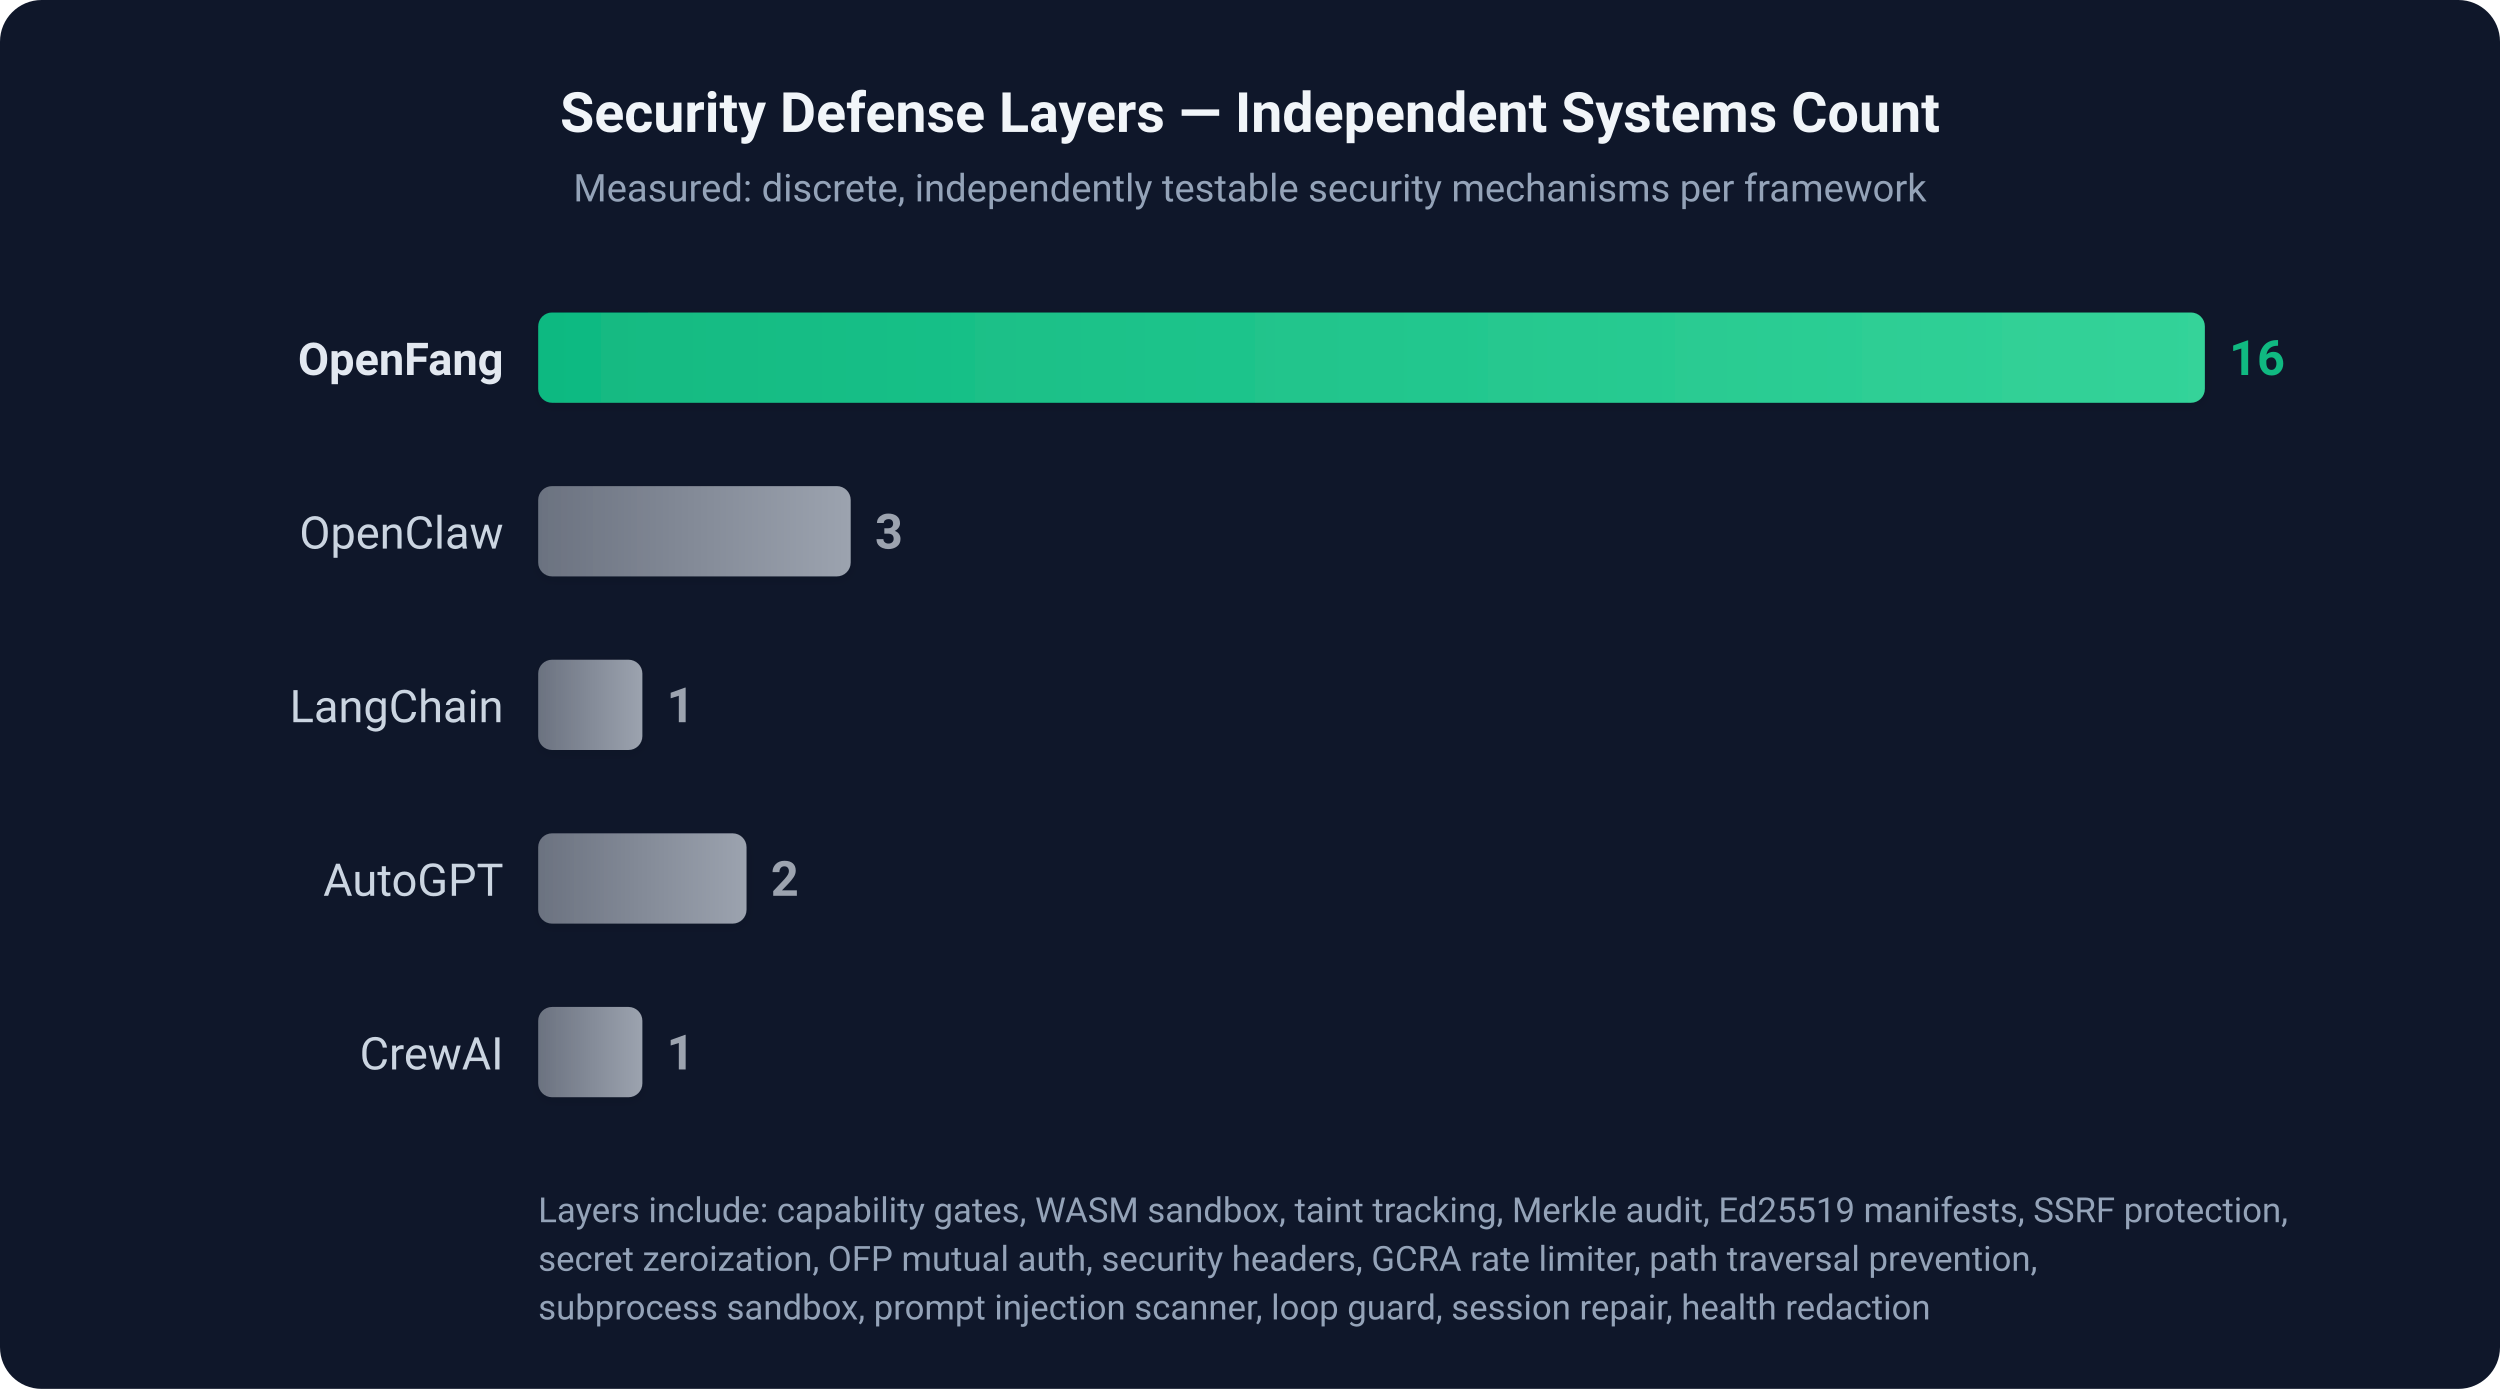
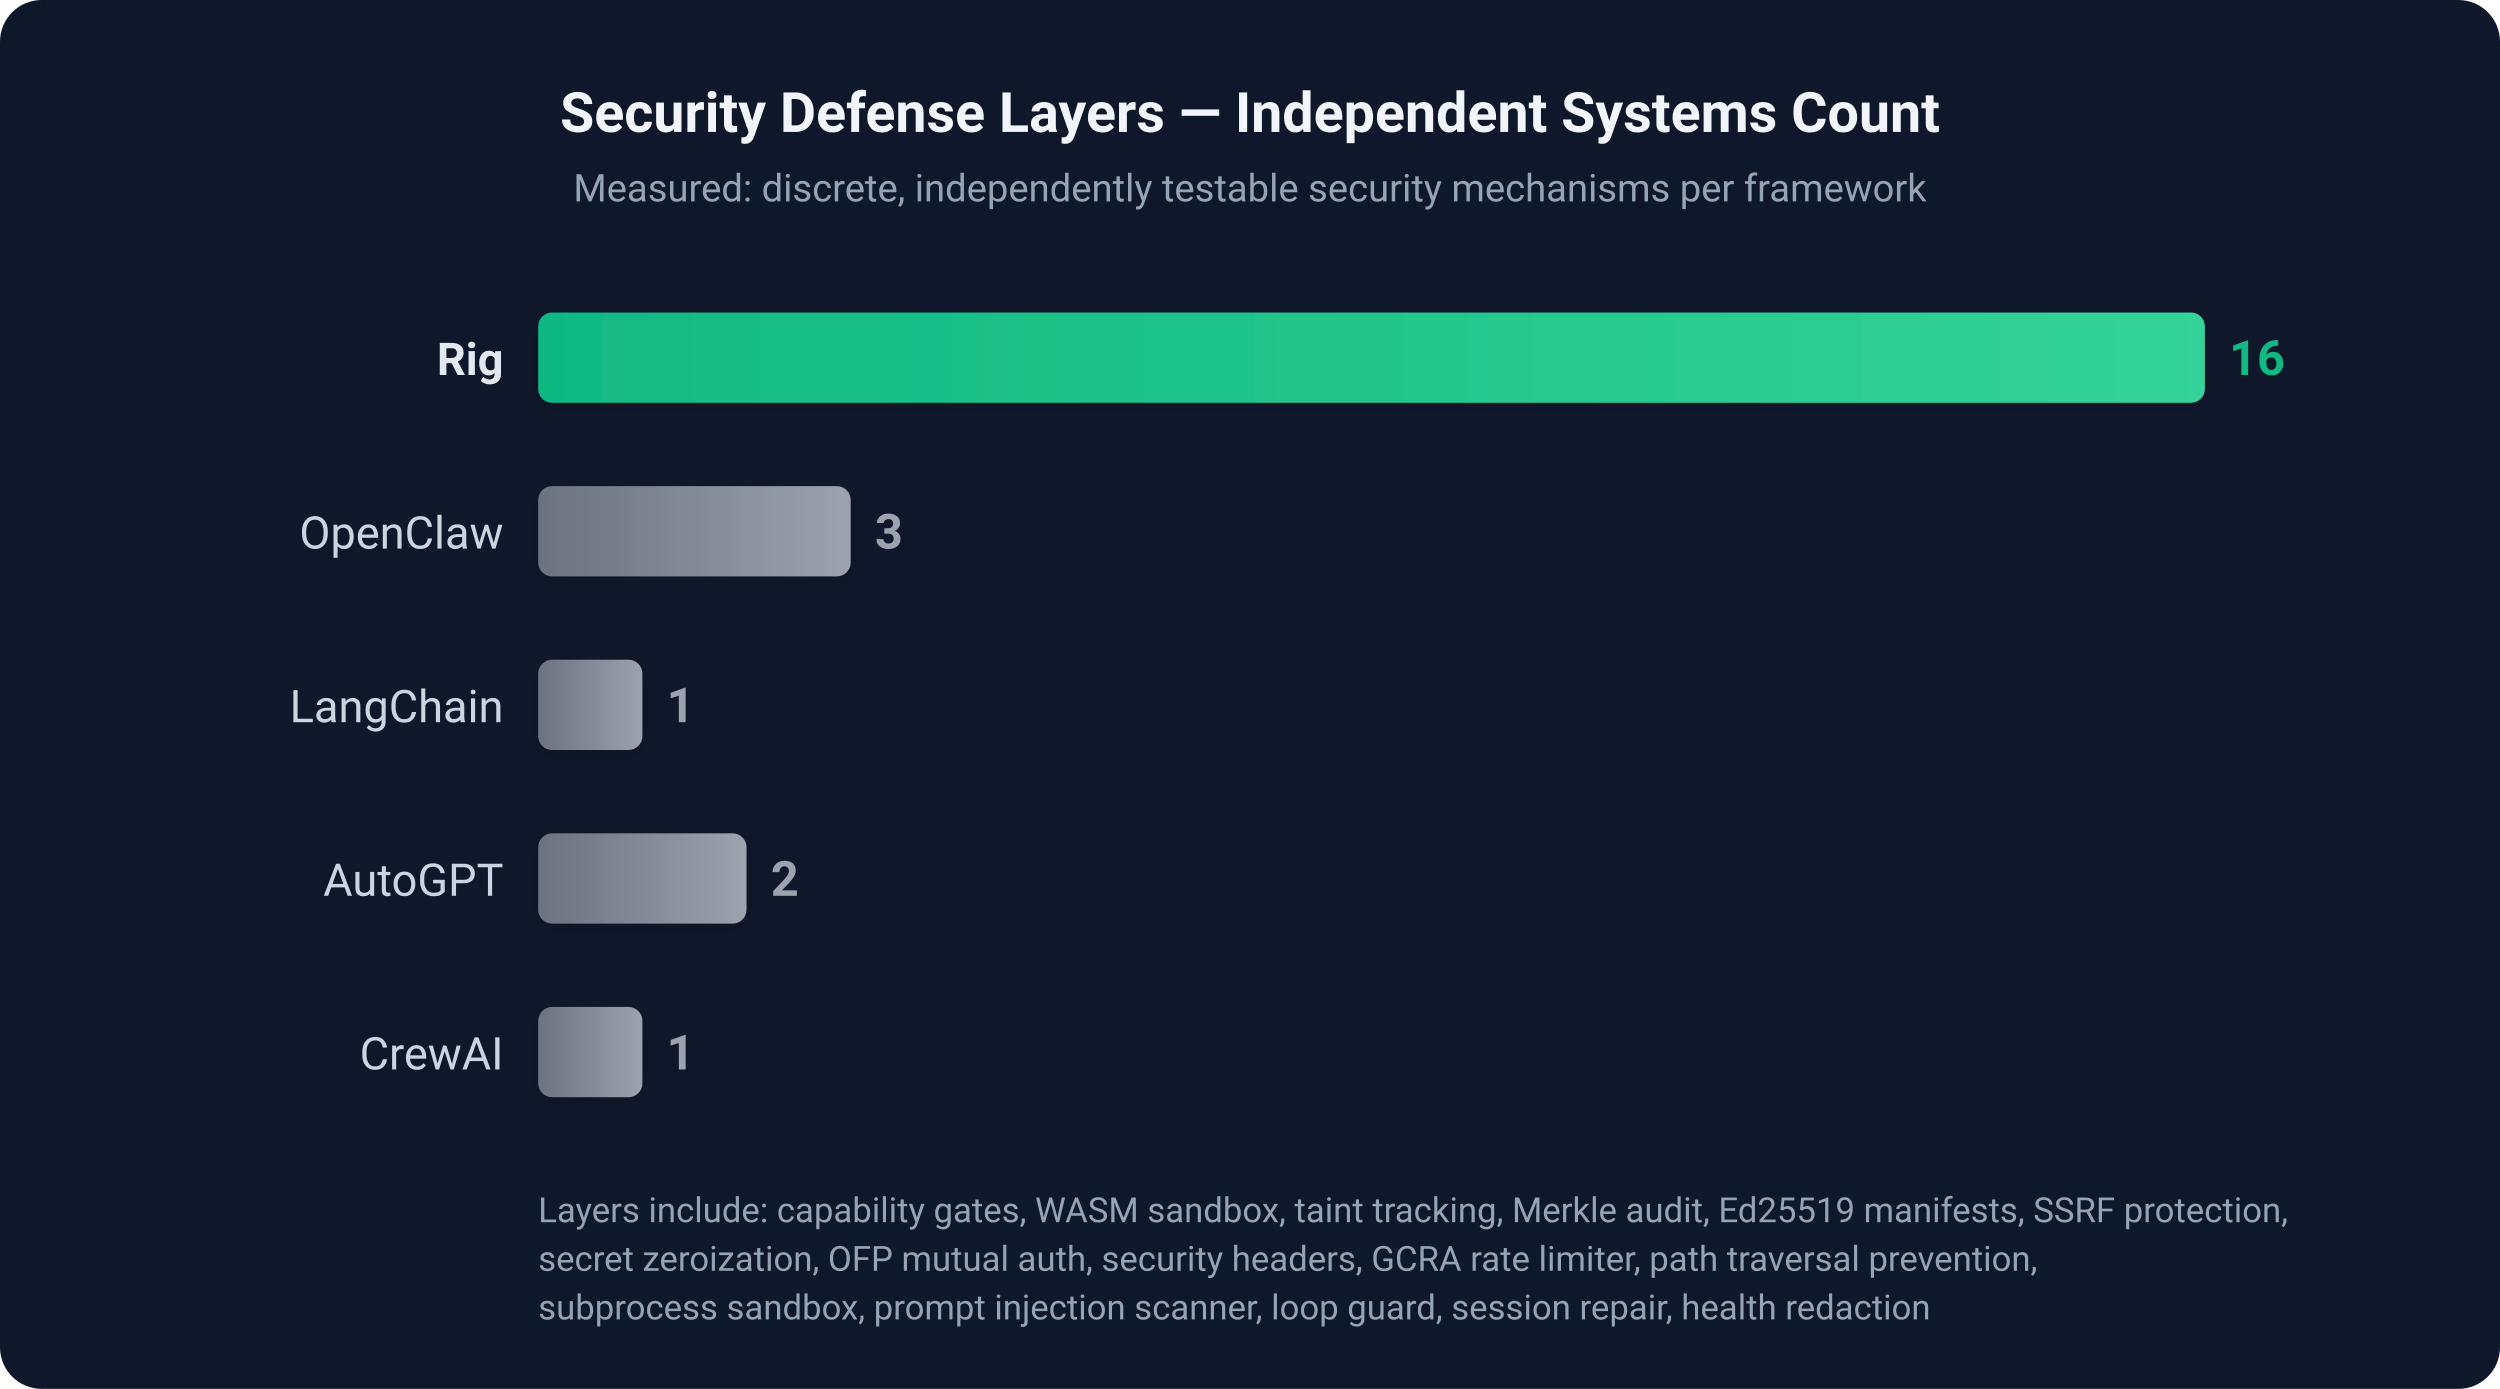
<svg xmlns="http://www.w3.org/2000/svg" viewBox="0 0 720 400" font-family="-apple-system,BlinkMacSystemFont,'Segoe UI',Roboto,Helvetica,Arial,sans-serif">
  <defs>
    <linearGradient id="sg" x1="0" y1="0" x2="1" y2="0">
      <stop offset="0%" stop-color="#10b981" />
      <stop offset="100%" stop-color="#34d399" />
    </linearGradient>
    <linearGradient id="gg" x1="0" y1="0" x2="1" y2="0">
      <stop offset="0%" stop-color="#6b7280" />
      <stop offset="100%" stop-color="#9ca3af" />
    </linearGradient>
    <filter id="ds">
      <feDropShadow dx="0" dy="1" stdDeviation="2" flood-opacity="0.1" />
    </filter>
  </defs>
  <rect width="720" height="400" rx="12" fill="#0f172a" />
  <text x="360" y="38" text-anchor="middle" fill="#f1f5f9" font-size="16" font-weight="700">Security Defense Layers — Independent Systems Count</text>
  <text x="360" y="58" text-anchor="middle" fill="#94a3b8" font-size="11">Measured: discrete, independently testable security mechanisms per framework</text>
-   <text x="145" y="108" text-anchor="end" fill="#e2e8f0" font-size="13" font-weight="600">OpenFang</text>
+   <text x="145" y="108" text-anchor="end" fill="#e2e8f0" font-size="13" font-weight="600">Rig</text>
  <text x="145" y="158" text-anchor="end" fill="#cbd5e1" font-size="13">OpenClaw</text>
  <text x="145" y="208" text-anchor="end" fill="#cbd5e1" font-size="13">LangChain</text>
  <text x="145" y="258" text-anchor="end" fill="#cbd5e1" font-size="13">AutoGPT</text>
  <text x="145" y="308" text-anchor="end" fill="#cbd5e1" font-size="13">CrewAI</text>
  <rect x="155" y="90" width="480" height="26" rx="4" fill="url(#sg)" filter="url(#ds)" />
  <text x="642" y="108" fill="#10b981" font-size="14" font-weight="700">16</text>
  <rect x="155" y="140" width="90" height="26" rx="4" fill="url(#gg)" filter="url(#ds)" />
  <text x="252" y="158" fill="#9ca3af" font-size="14" font-weight="600">3</text>
  <rect x="155" y="190" width="30" height="26" rx="4" fill="url(#gg)" filter="url(#ds)" />
  <text x="192" y="208" fill="#9ca3af" font-size="14" font-weight="600">1</text>
  <rect x="155" y="240" width="60" height="26" rx="4" fill="url(#gg)" filter="url(#ds)" />
  <text x="222" y="258" fill="#9ca3af" font-size="14" font-weight="600">2</text>
  <rect x="155" y="290" width="30" height="26" rx="4" fill="url(#gg)" filter="url(#ds)" />
  <text x="192" y="308" fill="#9ca3af" font-size="14" font-weight="600">1</text>
  <text x="155" y="352" fill="#94a3b8" font-size="10">Layers include: capability gates, WASM sandbox, taint tracking, Merkle audit, Ed25519 manifests, SSRF protection,</text>
  <text x="155" y="366" fill="#94a3b8" font-size="10">secret zeroization, OFP mutual auth, security headers, GCRA rate limiter, path traversal prevention,</text>
  <text x="155" y="380" fill="#94a3b8" font-size="10">subprocess sandbox, prompt injection scanner, loop guard, session repair, health redaction</text>
</svg>
